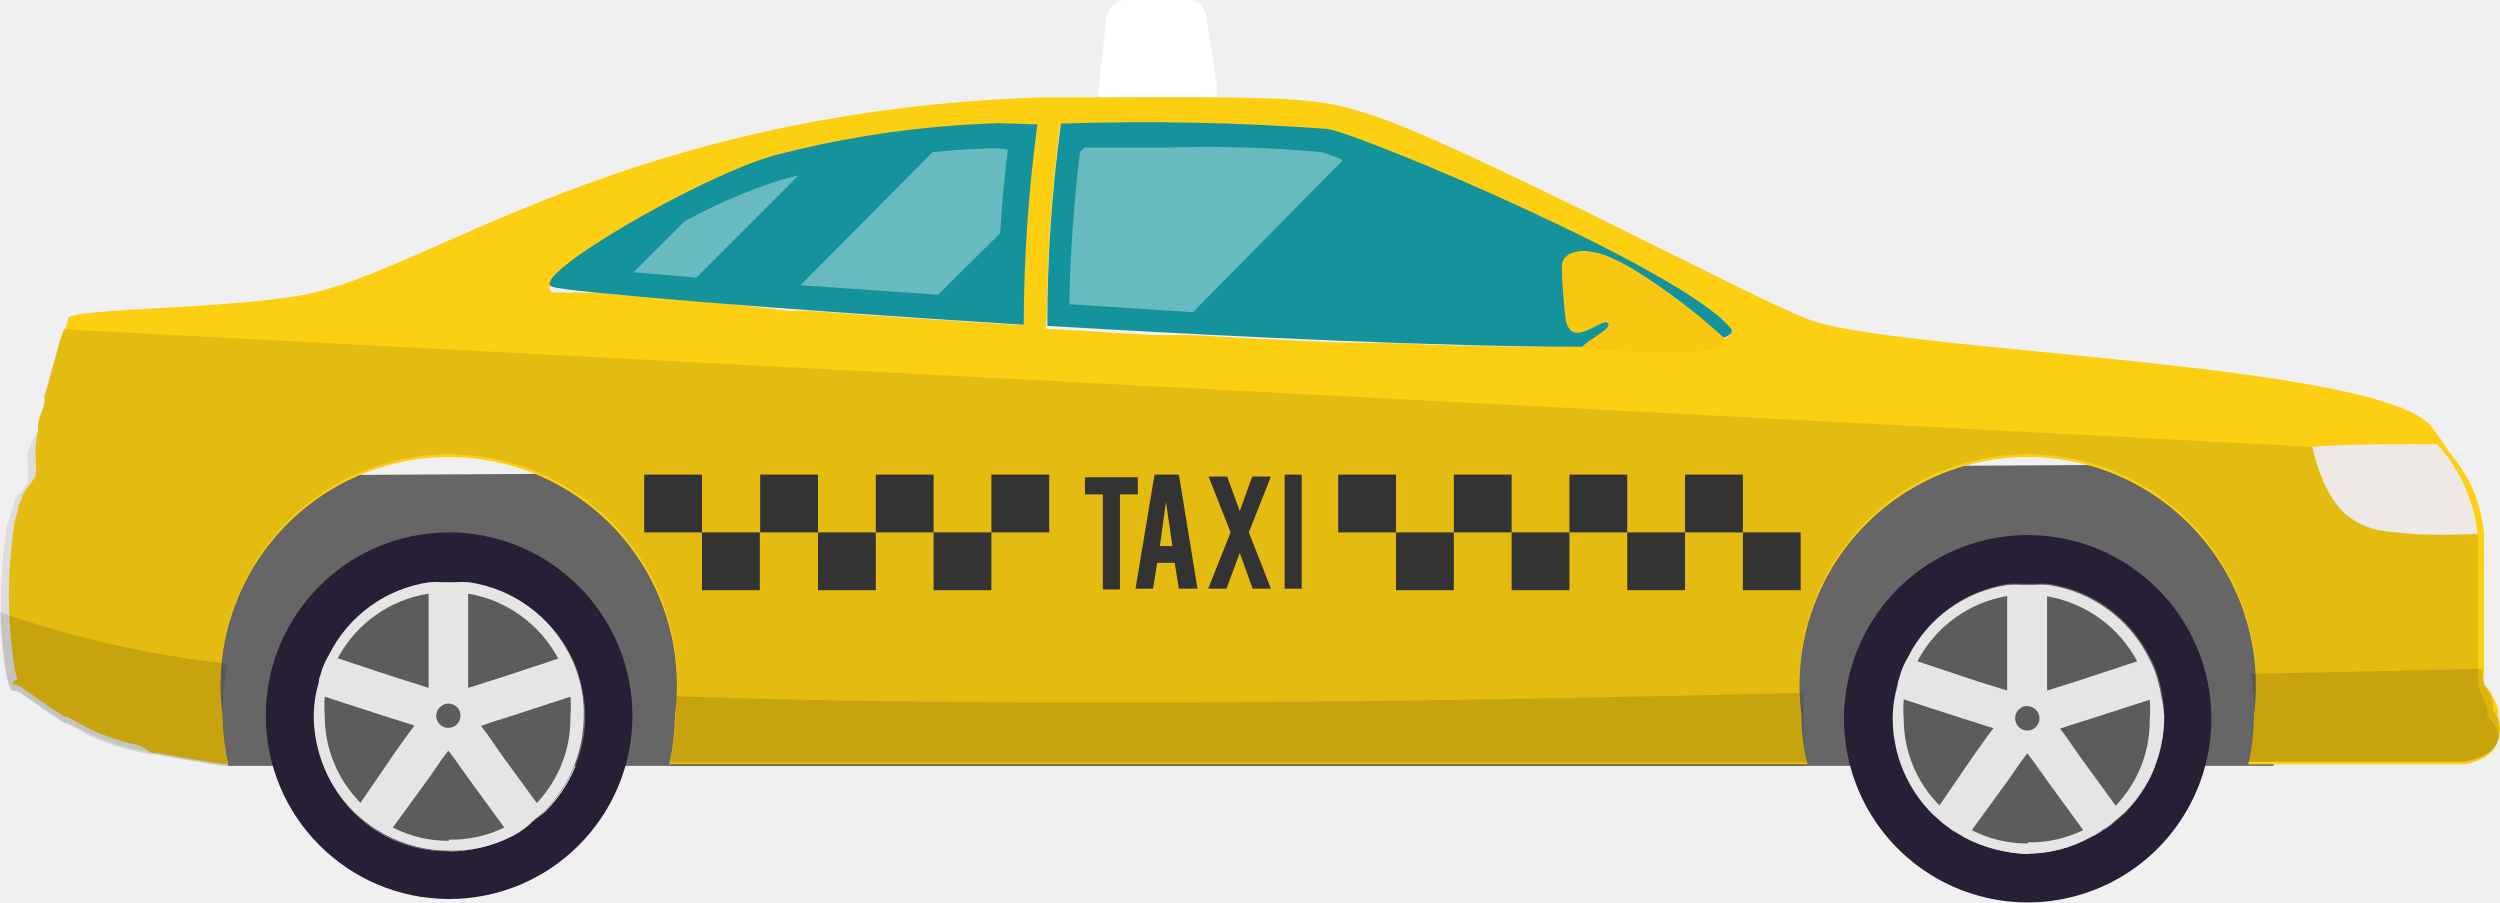
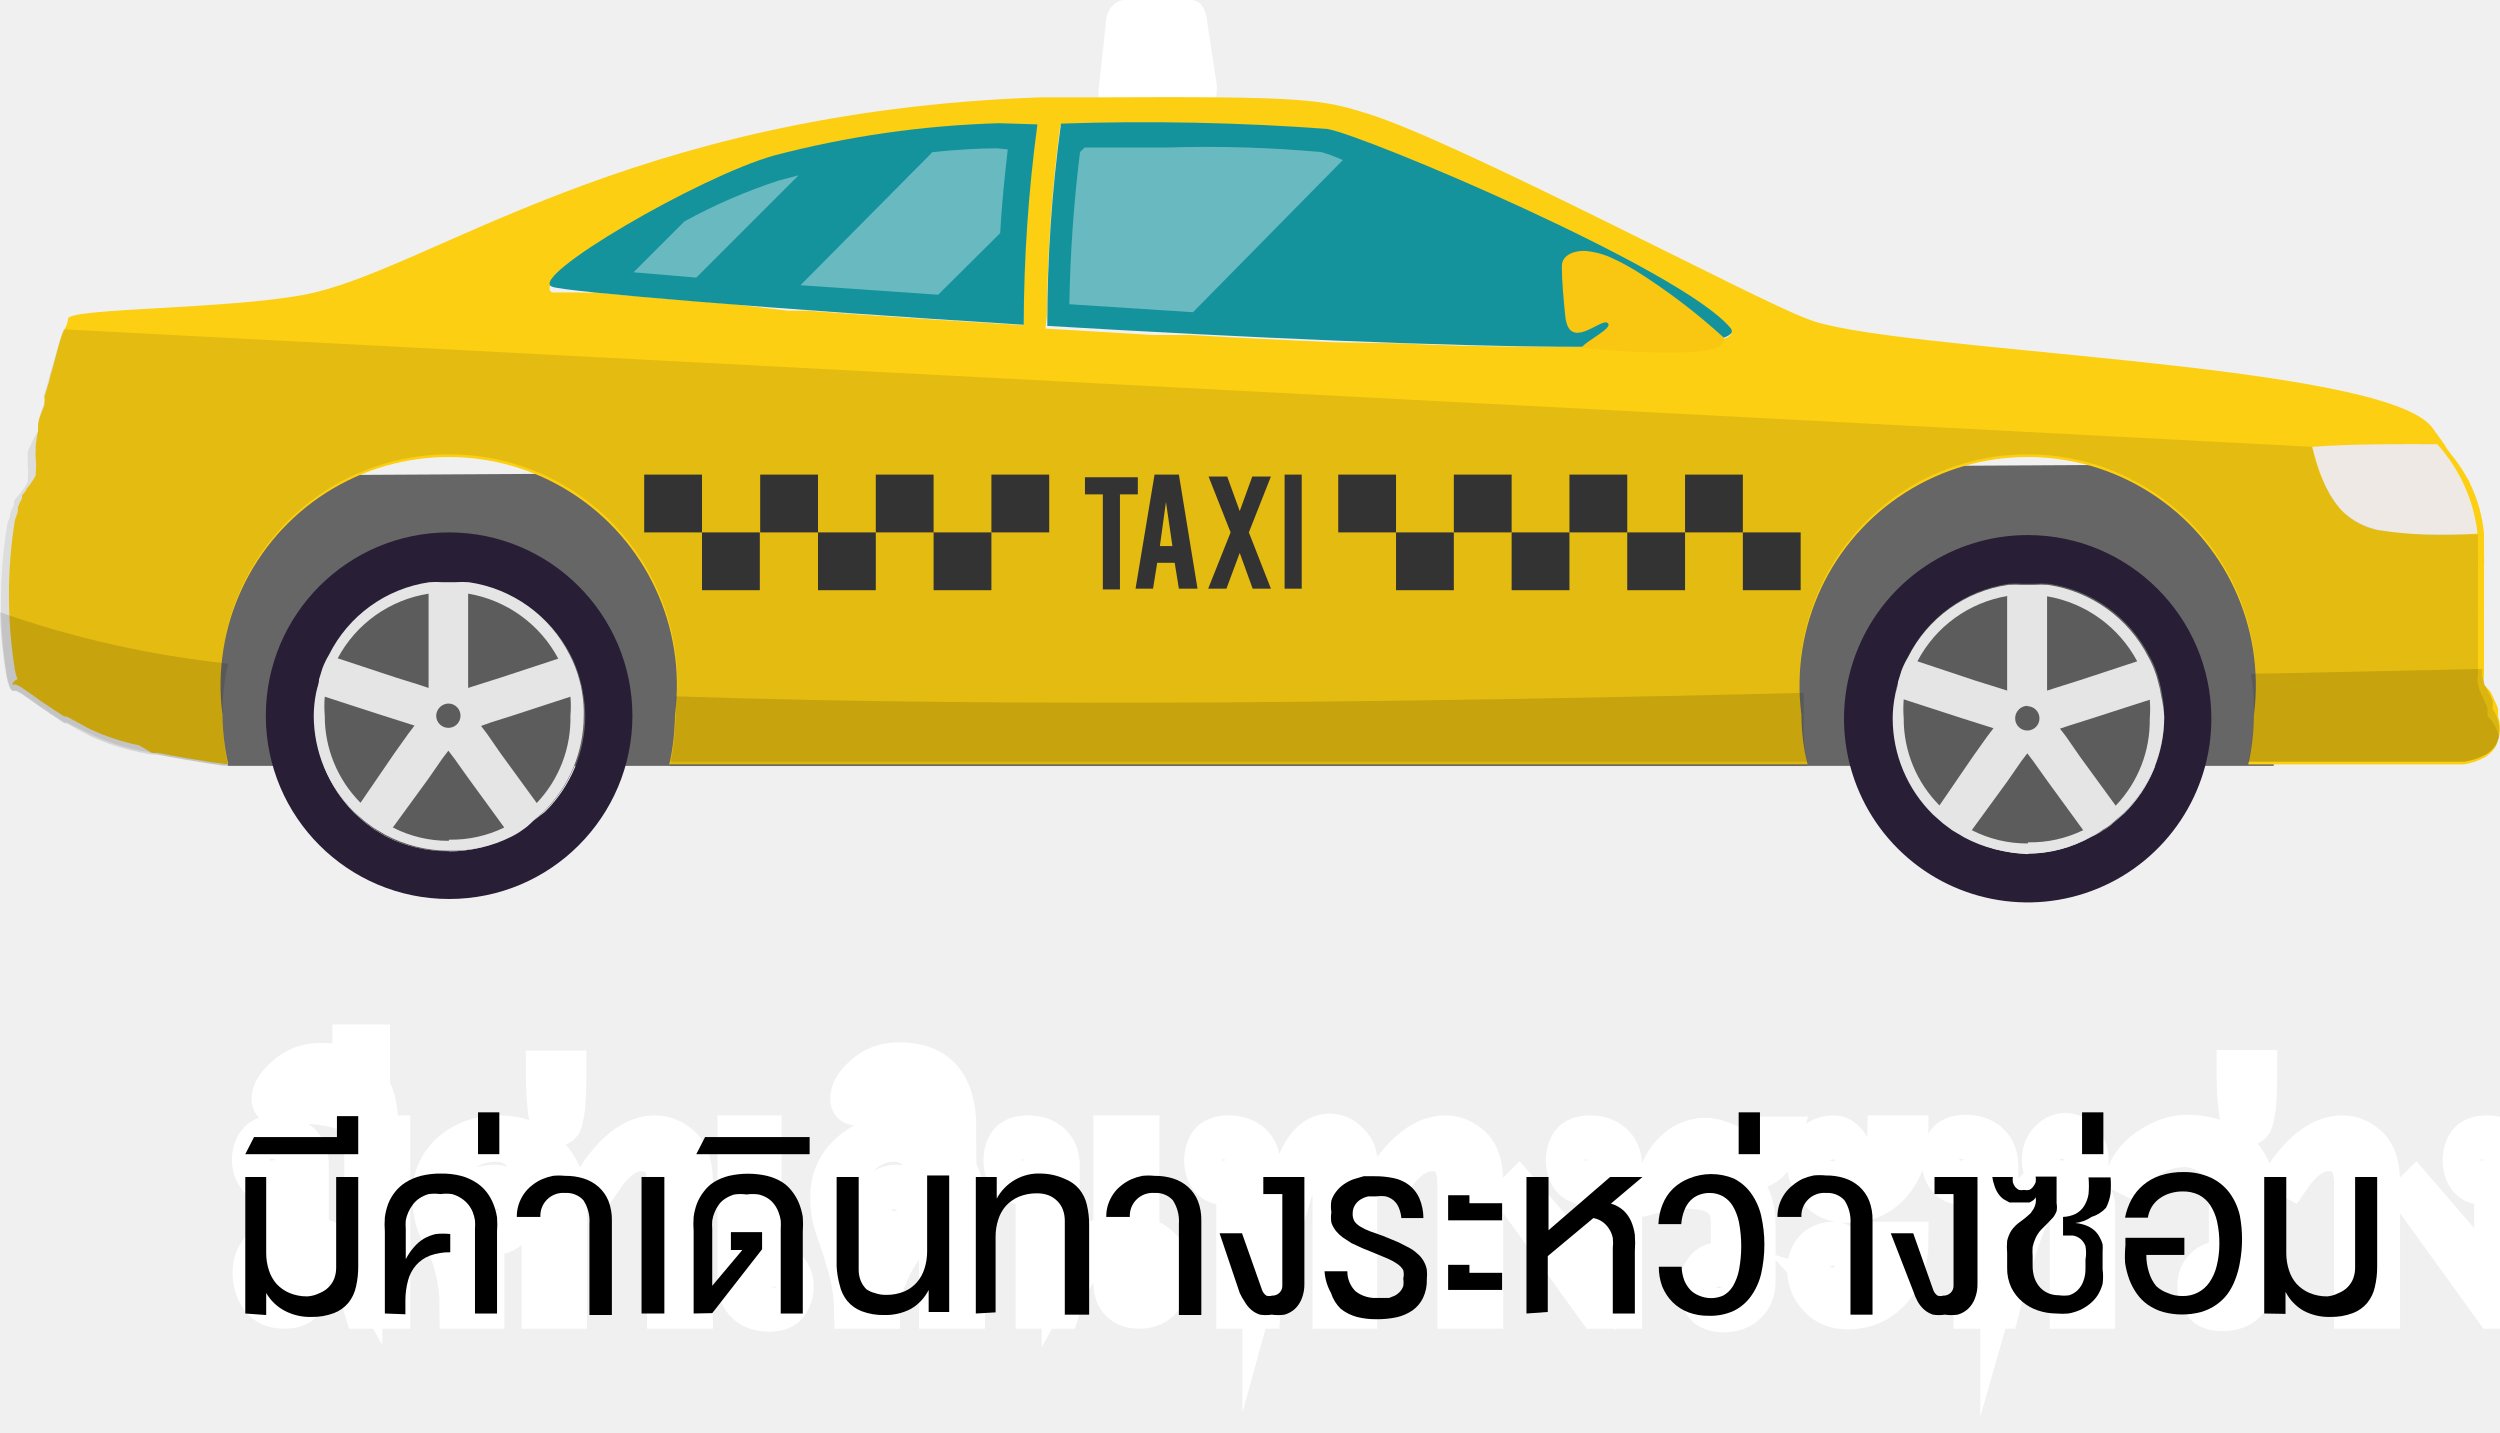
- <svg xmlns="http://www.w3.org/2000/svg" viewBox="0 0 65.74 23.72">
+ <svg xmlns="http://www.w3.org/2000/svg" viewBox="0 0 65.74 37.68">
  <defs>
-     <style>.cls-1{isolation:isolate;}.cls-2{fill:#666;}.cls-3{fill:#281e35;}.cls-4{fill:#5c5c5c;}.cls-5{fill:#e5e5e5;}.cls-12,.cls-6{fill:#fff;}.cls-7{fill:#fccf12;}.cls-8{fill:#15939d;}.cls-9{fill:#f9c611;}.cls-10{fill:#eee9e4;}.cls-11,.cls-14{fill:#b3b3b3;mix-blend-mode:multiply;}.cls-11{opacity:0.32;}.cls-12{opacity:0.36;}.cls-13{fill:#333;}.cls-14{opacity:0.42;}</style>
+     <style>.cls-1{isolation:isolate;}.cls-2{font-size:8.75px;stroke:#fff;stroke-miterlimit:10;font-family:DBHelvethaicaX-55Regular, DB Helvethaica X;}.cls-3{fill:#666;}.cls-4{fill:#281e35;}.cls-5{fill:#5c5c5c;}.cls-6{fill:#e5e5e5;}.cls-13,.cls-7{fill:#fff;}.cls-8{fill:#fccf12;}.cls-9{fill:#15939d;}.cls-10{fill:#f9c611;}.cls-11{fill:#eee9e4;}.cls-12,.cls-15{fill:#b3b3b3;mix-blend-mode:multiply;}.cls-12{opacity:0.32;}.cls-13{opacity:0.36;}.cls-14{fill:#333;}.cls-15{opacity:0.42;}</style>
  </defs>
  <g class="cls-1">
    <g id="Layer_2" data-name="Layer 2">
      <g id="Layer_1-2" data-name="Layer 1">
-         <path class="cls-2" d="M59.79,12.2v7.94H6L3.68,12.52Z" />
-         <path class="cls-3" d="M53.33,14.07a4.83,4.83,0,1,0,4.82,4.82A4.83,4.83,0,0,0,53.33,14.07Zm0,8.39A3.55,3.55,0,0,1,51.68,22l-.32-.19-.24-.18h0l-.26-.23h0a3.56,3.56,0,0,1-1.06-2.53,3.1,3.1,0,0,1,.06-.59c0-.12,0-.25.08-.37l.09-.29a2.08,2.08,0,0,1,.17-.35,3.51,3.51,0,0,1,2.64-1.91,2.5,2.5,0,0,1,.36,0h.31a2.46,2.46,0,0,1,.37,0,3.54,3.54,0,0,1,2.65,1.91,2.21,2.21,0,0,1,.16.35,2.51,2.51,0,0,1,.09.29,2.57,2.57,0,0,1,.08.37,3.23,3.23,0,0,1,.05.59,3.55,3.55,0,0,1-1.06,2.53l-.29.25a1.19,1.19,0,0,1-.25.18A1.88,1.88,0,0,1,55,22,3.45,3.45,0,0,1,53.33,22.45Z" />
-         <path class="cls-4" d="M56.88,18.89a3.53,3.53,0,0,1-1.06,2.53l-.28.25a1.77,1.77,0,0,1-.25.18A2.57,2.57,0,0,1,55,22a3.45,3.45,0,0,1-1.64.41A3.56,3.56,0,0,1,51.68,22l-.33-.2-.24-.18h0l-.26-.23h0a3.54,3.54,0,0,1-1.06-2.53,3.63,3.63,0,0,1,.05-.59c0-.12.05-.25.09-.37s.06-.2.09-.29a2.17,2.17,0,0,1,.16-.35,3.52,3.52,0,0,1,2.64-1.91,2.65,2.65,0,0,1,.36,0h.31a2.62,2.62,0,0,1,.37,0,3.52,3.52,0,0,1,2.65,1.91,2.56,2.56,0,0,1,.15.35,1.74,1.74,0,0,1,.09.29,2.75,2.75,0,0,1,.08.37A3.46,3.46,0,0,1,56.88,18.89Z" />
-         <path class="cls-5" d="M56.83,18.3a2.57,2.57,0,0,0-.08-.37,2.51,2.51,0,0,0-.09-.29,2.21,2.21,0,0,0-.16-.35,3.54,3.54,0,0,0-2.65-1.91,2.46,2.46,0,0,0-.37,0h-.31a2.5,2.5,0,0,0-.36,0,3.51,3.51,0,0,0-2.64,1.91,2.08,2.08,0,0,0-.17.35l-.09.29c0,.12-.06.25-.08.37a3.1,3.1,0,0,0-.06.59,3.56,3.56,0,0,0,1.06,2.53h0l.26.23h0l.24.18.32.19a3.55,3.55,0,0,0,1.65.42A3.45,3.45,0,0,0,55,22a1.88,1.88,0,0,0,.31-.19,1.19,1.19,0,0,0,.25-.18l.29-.25a3.55,3.55,0,0,0,1.06-2.53A3.23,3.23,0,0,0,56.83,18.3Zm-3-2.62a3.32,3.32,0,0,1,2.37,1.71l-1.52.5-.6.19-.25.08Zm-.52,2.89a.32.32,0,1,1-.32.32A.33.33,0,0,1,53.33,18.56Zm-.53-2.89v2.48l-.25-.08-.61-.19-1.5-.5A3.28,3.28,0,0,1,52.8,15.67ZM51,21.18a3.23,3.23,0,0,1-.94-2.29,3.13,3.13,0,0,1,0-.5l1.51.49.6.19.25.08-.16.21-.37.52Zm2.32,1a3.19,3.19,0,0,1-1.47-.35l.94-1.29.36-.52.16-.21.16.21.37.52.94,1.29A3.17,3.17,0,0,1,53.33,22.15Zm2.31-1-.94-1.29-.36-.52-.16-.21.24-.08.6-.19,1.52-.49a3,3,0,0,1,0,.5A3.23,3.23,0,0,1,55.64,21.18Z" />
-         <path class="cls-6" d="M31.85,2.87H29c-.09,0-.14-.27-.1-.61L29.08.61c0-.33.23-.61.5-.61h1.73c.29,0,.41.27.44.61L32,2.26C32,2.6,31.94,2.87,31.85,2.87Z" />
-         <path class="cls-7" d="M65.69,18.85a.32.32,0,0,1,0-.06s0,0,0-.05l0-.1a1.19,1.19,0,0,0-.07-.17l0,0-.05-.11-.08-.17L65.32,18a.78.78,0,0,1,0-.24V16.47c0-.12,0-.24,0-.36a.64.64,0,0,1,0-.13v-.25c0-.1,0-.19,0-.29s0-.2,0-.3l0-.28a2.14,2.14,0,0,0,0-.25l0-.23c0-.13,0-.23,0-.35h0a3.84,3.84,0,0,0-.37-1.32.5.5,0,0,0-.08-.15l-.08-.14c-.09-.15-.19-.29-.31-.44s-.14-.18-.2-.29l-.31-.43c-1.23-1.76-14.49-2-16.48-2.89C46.28,7.94,38.41,3.76,36,3c-1.25-.39-1.6-.47-7.18-.44H27.36C16.45,2.94,11.28,7.13,8,7.75c-2,.38-6.09.35-6.21.62,0,0,0,.14-.1.3s-.2.64-.32,1.06a3,3,0,0,0-.08.3l-.12.4c0,.07,0,.14,0,.2S1,11,1,11.2l0,.14a3,3,0,0,0-.06.37.34.34,0,0,0,0,.1,1.48,1.48,0,0,0,0,.26,1.69,1.69,0,0,1,0,.35s0,.05,0,.08a1.68,1.68,0,0,1-.24.35l0,0c0,.06-.08.11-.12.18l0,.07a2.07,2.07,0,0,0-.11.24.61.61,0,0,0,0,.08c0,.08-.06.17-.08.27a12.48,12.48,0,0,0,0,3.92,1.25,1.25,0,0,0,.07.25A.24.24,0,0,0,.32,18h0l.1,0a1.31,1.31,0,0,1,.25.15l.16.11.25.18.18.12.15.1.28.18.06,0,.63.34a5.91,5.91,0,0,0,1.28.42L4,19.8l.16,0c.5.1,1,.18,1.38.24l.37.05H6a6.08,6.08,0,0,1-.15-1.3,6,6,0,1,1,11.9,0,6.24,6.24,0,0,1-.15,1.31H47.53a5.68,5.68,0,0,1-.16-1.31,6,6,0,1,1,11.9,0,6.23,6.23,0,0,1-.15,1.31h3.66l.73,0,.47,0h.5l.31,0a1.75,1.75,0,0,0,.56-.19l.08-.06a.84.84,0,0,0,.19-.21.89.89,0,0,0,.07-.18A1,1,0,0,0,65.69,18.85ZM27.53,8.3a41.14,41.14,0,0,1,.35-5,65.88,65.88,0,0,1,7,.14,51.66,51.66,0,0,1,6.5,2.72l1.26.64h0c.54.28,1,.55,1.46.82a7.38,7.38,0,0,1,1.24.89,2,2,0,0,1,.14.15.1.1,0,0,1,0,.17.33.33,0,0,1-.13.07A8.66,8.66,0,0,1,43,9.12c-.42,0-.88,0-1.38,0-1.37,0-3,0-4.78-.09L35.05,9h0c-1.21-.06-2.46-.11-3.72-.19l-1,0-2.84-.17ZM20.34,4.13l.37-.1a28.25,28.25,0,0,1,3.67-.63c.76-.07,1.43-.12,1.88-.12h1a38.57,38.57,0,0,0-.35,5.27c-2-.12-4-.25-5.67-.38l-.52,0L19.3,8c-1.53-.12-2.78-.22-3.63-.31a3.3,3.3,0,0,1-.45,0l-.19,0-.29,0-.22,0C13.83,7.34,18.37,4.69,20.34,4.13Z" />
-         <path class="cls-8" d="M45.36,8.87A8.52,8.52,0,0,1,43,9.12c-.42,0-.88,0-1.38,0-3.55,0-9-.25-14.08-.55a39,39,0,0,1,.36-5.32,65.71,65.71,0,0,1,7,.14c1,.17,9.32,3.69,10.6,5.23C45.59,8.72,45.53,8.8,45.36,8.87Z" />
-         <path class="cls-8" d="M27.28,3.27a40.07,40.07,0,0,0-.36,5.27c-6.43-.4-12.12-.87-12.4-1-.68-.24,3.85-2.89,5.83-3.45a26.29,26.29,0,0,1,5.92-.85Z" />
-         <path class="cls-9" d="M41.07,7c0,.4.05.92.09,1.31.1.95.93.05,1.11.18s-.55.46-.68.65A21.85,21.85,0,0,0,44,9.27c1.19,0,1.36-.2,1.33-.39A16.31,16.31,0,0,0,43,7.11c-.19-.11-.36-.21-.54-.29h0a2.08,2.08,0,0,0-.76-.22C41.49,6.58,41.07,6.66,41.07,7Z" />
-         <path class="cls-10" d="M60.8,11.75c.27,1,.59,1.92,1.71,2.19a11.57,11.57,0,0,0,2.64.09,4.22,4.22,0,0,0-1.06-2.35C63,11.68,61.88,11.67,60.8,11.75Z" />
-         <path class="cls-11" d="M65.71,19.39a.89.89,0,0,1-.07.18.84.84,0,0,1-.19.21l-.08.06a1.75,1.75,0,0,1-.56.19l-.31,0H64l-.47,0-.73,0H59.12a6.23,6.23,0,0,0,.15-1.31,6,6,0,1,0-11.9,0,5.68,5.68,0,0,0,.16,1.31H17.61a6.24,6.24,0,0,0,.15-1.31,6,6,0,1,0-11.9,0A6.08,6.08,0,0,0,6,20.13H5.88l-.37-.05c-.37-.06-.88-.14-1.38-.24L4,19.8l-.31-.06a5.91,5.91,0,0,1-1.28-.42L1.76,19l-.06,0-.28-.18-.15-.1-.18-.12-.25-.18-.16-.11a1.31,1.31,0,0,0-.25-.15l-.1,0h0a.24.24,0,0,1-.08-.13,1.25,1.25,0,0,1-.07-.25,12.48,12.48,0,0,1,0-3.92c0-.1.06-.19.08-.27a.61.61,0,0,1,0-.08,2.07,2.07,0,0,1,.11-.24l0-.07c0-.06.08-.12.12-.18l0,0a1.68,1.68,0,0,0,.24-.35s0-.05,0-.08a1.69,1.69,0,0,0,0-.35,1.48,1.48,0,0,1,0-.26.34.34,0,0,1,0-.1A3,3,0,0,1,1,11.34l0-.14c0-.18.09-.38.15-.58s0-.13,0-.2l.12-.4a3,3,0,0,1,.08-.3c.12-.42.24-.81.32-1.06L60.8,11.75h0a3.85,3.85,0,0,0,.74,1.64,2,2,0,0,0,1,.54l.31.05a7.86,7.86,0,0,0,1.15.07c.39,0,.78,0,1.16,0h0c0,.12,0,.22,0,.35l0,.23a2.14,2.14,0,0,1,0,.25l0,.28c0,.09,0,.19,0,.3s0,.19,0,.29V16a.64.64,0,0,0,0,.13c0,.12,0,.24,0,.36v1.26a.78.78,0,0,0,0,.24l.05.18.08.17.05.11,0,0a1.19,1.19,0,0,1,.07.17l0,.1s0,0,0,.05a.32.32,0,0,0,0,.06A1,1,0,0,1,65.71,19.39Z" />
-         <path class="cls-3" d="M11.81,14a4.82,4.82,0,1,0,4.82,4.82A4.83,4.83,0,0,0,11.81,14Zm0,8.38A3.57,3.57,0,0,1,10.16,22l-.32-.19-.24-.18h0l-.26-.23h0a3.57,3.57,0,0,1-1.06-2.53,3.16,3.16,0,0,1,.06-.59c0-.12,0-.25.08-.37l.09-.29a2.12,2.12,0,0,1,.17-.35,3.51,3.51,0,0,1,2.64-1.91,2.41,2.41,0,0,1,.36,0H12a2.43,2.43,0,0,1,.37,0A3.54,3.54,0,0,1,15,17.22a3.1,3.1,0,0,1,.25.64,2.37,2.37,0,0,1,.08.37,3.16,3.16,0,0,1,.06.59,3.55,3.55,0,0,1-1.06,2.53L14,21.6a1.22,1.22,0,0,1-.25.18,2,2,0,0,1-.31.19A3.45,3.45,0,0,1,11.81,22.39Z" />
-         <path class="cls-4" d="M15.36,18.82a3.53,3.53,0,0,1-1.06,2.53L14,21.6a1.6,1.6,0,0,1-.25.18,2.49,2.49,0,0,1-.32.2,3.45,3.45,0,0,1-1.64.41A3.56,3.56,0,0,1,10.16,22l-.33-.2-.24-.18h0l-.25-.23h0a3.54,3.54,0,0,1-1.06-2.53,3.46,3.46,0,0,1,.05-.6c0-.12.05-.25.09-.37s.06-.2.09-.29a2.18,2.18,0,0,1,.16-.35,3.52,3.52,0,0,1,2.64-1.91,2.73,2.73,0,0,1,.37,0H12a2.77,2.77,0,0,1,.37,0A3.52,3.52,0,0,1,15,17.22a2.4,2.4,0,0,1,.15.35,1.52,1.52,0,0,1,.09.29,2.39,2.39,0,0,1,.09.37A3.39,3.39,0,0,1,15.36,18.82Z" />
-         <path class="cls-5" d="M15.31,18.23a2.37,2.37,0,0,0-.08-.37,3.1,3.1,0,0,0-.25-.64,3.54,3.54,0,0,0-2.65-1.91,2.43,2.43,0,0,0-.37,0h-.31a2.41,2.41,0,0,0-.36,0,3.51,3.51,0,0,0-2.64,1.91,2.12,2.12,0,0,0-.17.35l-.09.29c0,.12-.06.25-.08.37a3.16,3.16,0,0,0-.06.59,3.57,3.57,0,0,0,1.06,2.53h0l.26.23h0l.24.18.32.19a3.57,3.57,0,0,0,1.65.42A3.45,3.45,0,0,0,13.45,22a2,2,0,0,0,.31-.19A1.22,1.22,0,0,0,14,21.6l.29-.25a3.55,3.55,0,0,0,1.06-2.53A3.16,3.16,0,0,0,15.31,18.23Zm-3-2.62a3.31,3.31,0,0,1,2.37,1.71l-1.52.5-.6.19-.25.08Zm-.52,2.89a.32.32,0,1,1-.32.32A.33.33,0,0,1,11.81,18.5Zm-.52-2.89v2.48L11,18l-.61-.19-1.51-.5A3.28,3.28,0,0,1,11.28,15.61Zm-1.79,5.5a3.23,3.23,0,0,1-.94-2.29,2.94,2.94,0,0,1,0-.5l1.51.49.6.19.25.08-.16.21-.37.52Zm2.32,1a3.18,3.18,0,0,1-1.47-.35l.94-1.29.36-.52.16-.21.16.21.37.52.94,1.29A3.17,3.17,0,0,1,11.81,22.08Zm2.31-1-.94-1.29-.36-.52-.16-.21L12.9,19l.6-.19L15,18.32a2.85,2.85,0,0,1,0,.5A3.23,3.23,0,0,1,14.12,21.11Z" />
-         <path class="cls-12" d="M21,4.61,18.31,7.3l-1.65-.14L18,5.82a14.67,14.67,0,0,1,2.47-1.07Z" />
-         <path class="cls-12" d="M26.5,3.93c-.09.77-.16,1.49-.2,2.2L24.67,7.75,21.05,7.5,24.52,4c.68-.07,1.27-.1,1.69-.1Z" />
-         <path class="cls-12" d="M35.31,4.21l-3.94,4L28.12,8a37.7,37.7,0,0,1,.28-4l.12-.12,2.14,0A33.33,33.33,0,0,1,34.75,4,4.11,4.11,0,0,1,35.31,4.21Z" />
-         <rect class="cls-13" x="21.51" y="14" width="1.52" height="1.52" />
-         <rect class="cls-13" x="19.99" y="12.48" width="1.52" height="1.52" />
-         <rect class="cls-13" x="18.46" y="14" width="1.52" height="1.52" />
-         <rect class="cls-13" x="16.94" y="12.48" width="1.52" height="1.52" />
-         <rect class="cls-13" x="26.07" y="12.48" width="1.52" height="1.52" />
-         <rect class="cls-13" x="24.55" y="14" width="1.52" height="1.52" />
-         <rect class="cls-13" x="23.03" y="12.48" width="1.52" height="1.52" />
-         <rect class="cls-13" x="39.75" y="14" width="1.52" height="1.52" />
-         <rect class="cls-13" x="38.23" y="12.48" width="1.52" height="1.52" />
-         <rect class="cls-13" x="36.71" y="14" width="1.52" height="1.52" />
-         <rect class="cls-13" x="35.19" y="12.48" width="1.52" height="1.52" />
-         <rect class="cls-13" x="45.83" y="14" width="1.52" height="1.52" />
-         <rect class="cls-13" x="44.31" y="12.48" width="1.52" height="1.52" />
-         <rect class="cls-13" x="42.79" y="14" width="1.52" height="1.52" />
-         <rect class="cls-13" x="41.27" y="12.48" width="1.52" height="1.52" />
-         <path class="cls-13" d="M29,13h-.47v-.45h1.39V13h-.47v2.5H29Z" />
-         <path class="cls-13" d="M30.43,14.8l-.11.68h-.46l.5-3H31l.49,3H31l-.11-.68Zm.23-1.6-.16,1.16h.33Z" />
-         <path class="cls-13" d="M33.42,15.48h-.48l-.34-.94-.35.94h-.48L32.36,14l-.58-1.47h.49l.33.91.33-.91h.49L32.84,14Z" />
-         <path class="cls-13" d="M34.23,15.48h-.45v-3h.45Z" />
-         <path class="cls-14" d="M65.71,19.4a.88.88,0,0,1-.07.18.83.83,0,0,1-.19.21l-.08.05a1.75,1.75,0,0,1-.56.19l-.31,0H64l-.47,0c-.35,0-.54,0-.73,0H59.12a6.25,6.25,0,0,0,.15-1.31,5.51,5.51,0,0,0-.08-1l6.09-.13a.69.69,0,0,0,0,.22l.06.18c0,.06.05.11.08.17a.53.53,0,0,0,.06.11l0,0a1,1,0,0,1,.07.17l0,.1s0,0,0,.05a.38.38,0,0,0,0,.06A1,1,0,0,1,65.71,19.4Z" />
-         <path class="cls-14" d="M47.53,20.15H17.61a6.25,6.25,0,0,0,.15-1.31,4.86,4.86,0,0,0,0-.53c9.2.31,20.17.14,29.67-.09,0,.2,0,.41,0,.63A5.68,5.68,0,0,0,47.53,20.15Z" />
-         <path class="cls-14" d="M5.85,18.84A6.08,6.08,0,0,0,6,20.14H5.88l-.37-.06c-.37-.06-.88-.14-1.38-.24l-.16,0-.31-.06a6,6,0,0,1-1.28-.42c-.23-.12-.44-.23-.63-.34l-.06,0-.28-.19a.75.75,0,0,1-.15-.1l-.18-.12-.25-.18-.16-.11a1.23,1.23,0,0,0-.25-.15l-.1,0h0a.24.24,0,0,1-.08-.13,1.23,1.23,0,0,1-.07-.25A11.84,11.84,0,0,1,0,16.1a26.53,26.53,0,0,0,6,1.35A5.79,5.79,0,0,0,5.85,18.84Z" />
+         <text class="cls-2" transform="translate(6.1 34.44)">มีค่าเดินทางระหว่างซ่อม</text>
+         <path d="M6.45,34.54V30.95H7v2a1.46,1.46,0,0,0,.07.45,1,1,0,0,0,.2.36,1,1,0,0,0,.34.24,1.2,1.2,0,0,0,.47.09A.82.82,0,0,0,8.41,34a.68.68,0,0,0,.23-.15.65.65,0,0,0,.15-.23.81.81,0,0,0,.05-.29V30.95h.58V33.3a2.28,2.28,0,0,1-.06.54,1,1,0,0,1-.2.42.92.92,0,0,1-.38.27,1.59,1.59,0,0,1-.59.1,1.42,1.42,0,0,1-.7-.16A1.21,1.21,0,0,1,7,34v.58Z" />
+         <path d="M6.45,30.35l.23-.45H8.86v-.55h.56v1Z" />
+         <path d="M10.12,34.54V32.39a2.57,2.57,0,0,1,0-.38,1.66,1.66,0,0,1,.09-.36,1.21,1.21,0,0,1,.18-.31,1.11,1.11,0,0,1,.28-.25,1.42,1.42,0,0,1,.4-.17,2.08,2.08,0,0,1,.53-.06,2,2,0,0,1,.52.06,1.4,1.4,0,0,1,.39.17,1.09,1.09,0,0,1,.28.25,1.26,1.26,0,0,1,.18.31,1.63,1.63,0,0,1,.1.36,2.57,2.57,0,0,1,0,.38v2.15h-.58V32.31a1.32,1.32,0,0,0,0-.22,1.09,1.09,0,0,0-.06-.22.8.8,0,0,0-.12-.2.77.77,0,0,0-.18-.16.9.9,0,0,0-.24-.11,1.08,1.08,0,0,0-.31,0,1.1,1.1,0,0,0-.31,0,.88.88,0,0,0-.24.11.73.73,0,0,0-.17.16,1,1,0,0,0-.12.2.91.91,0,0,0-.07.22,1.31,1.31,0,0,0,0,.22v.8a1.64,1.64,0,0,1,.22-.32,1.06,1.06,0,0,1,.26-.22,1.12,1.12,0,0,1,.31-.12,1.78,1.78,0,0,1,.38,0v.48a1.47,1.47,0,0,0-.54.09.92.92,0,0,0-.36.25,1,1,0,0,0-.21.4,2,2,0,0,0-.07.53v.36Z" />
+         <path d="M12.57,30.35v-1.1h.56v1.1Z" />
+         <path d="M13.59,32a1,1,0,0,1,.05-.33,1.11,1.11,0,0,1,.14-.28,1,1,0,0,1,.21-.22,1.21,1.21,0,0,1,.26-.16,1.51,1.51,0,0,1,.29-.09,1.54,1.54,0,0,1,.32,0,1.56,1.56,0,0,1,.49.07,1.09,1.09,0,0,1,.39.22,1,1,0,0,1,.26.37,1.36,1.36,0,0,1,.09.52v2.48H15.5V32.18a1,1,0,0,0-.16-.62.6.6,0,0,0-.48-.19.6.6,0,0,0-.65.63Z" />
+         <path d="M16.87,34.54V30.95h.6v3.59Z" />
+         <path d="M18.24,34.54V32.38a2.63,2.63,0,0,1,0-.38,1.59,1.59,0,0,1,.09-.36,1.29,1.29,0,0,1,.18-.31,1,1,0,0,1,.27-.25,1.41,1.41,0,0,1,.39-.16,2.26,2.26,0,0,1,1,0,1.42,1.42,0,0,1,.39.16,1,1,0,0,1,.27.25,1.27,1.27,0,0,1,.18.31,1.68,1.68,0,0,1,.1.36,2.43,2.43,0,0,1,0,.38v2.16h-.58V32.31a1.55,1.55,0,0,0,0-.22,1.05,1.05,0,0,0-.06-.22.8.8,0,0,0-.11-.2.66.66,0,0,0-.17-.16.8.8,0,0,0-.24-.1,1.1,1.1,0,0,0-.32,0,1.14,1.14,0,0,0-.32,0,.9.9,0,0,0-.24.11.62.62,0,0,0-.17.16.91.91,0,0,0-.11.2.89.89,0,0,0-.06.22,1.69,1.69,0,0,0,0,.22v1.49l.79-.94h-.3V32.4h.82v.45l-1.31,1.68Z" />
+         <path d="M18.31,30.35l.23-.45h2.75v.45Z" />
+         <path d="M22,33.3V30.95h.58v2.43a.78.78,0,0,0,.05.29.69.69,0,0,0,.15.23A.64.64,0,0,0,23,34a.85.85,0,0,0,.31.05,1.2,1.2,0,0,0,.47-.09.91.91,0,0,0,.33-.24,1,1,0,0,0,.2-.36,1.47,1.47,0,0,0,.07-.45v-2h.58v3.59h-.54l0-.58a1.19,1.19,0,0,1-.47.5,1.43,1.43,0,0,1-.7.16,1.58,1.58,0,0,1-.59-.1.93.93,0,0,1-.38-.27,1,1,0,0,1-.2-.42A2.25,2.25,0,0,1,22,33.3Z" />
+         <path d="M25.66,34.54V30.95h.55v.57h0a1.25,1.25,0,0,1,1.17-.66A1.56,1.56,0,0,1,28,31a.94.94,0,0,1,.38.27,1,1,0,0,1,.2.41,2.23,2.23,0,0,1,.06.53v2.36H28V32.11a.84.84,0,0,0-.05-.3.63.63,0,0,0-.15-.23.67.67,0,0,0-.23-.15.85.85,0,0,0-.31-.05,1.19,1.19,0,0,0-.47.09,1,1,0,0,0-.34.24,1,1,0,0,0-.2.36,1.44,1.44,0,0,0-.07.44v2Z" />
+         <path d="M29.09,32a1,1,0,0,1,.05-.33,1.11,1.11,0,0,1,.14-.28,1,1,0,0,1,.21-.22,1.21,1.21,0,0,1,.26-.16,1.51,1.51,0,0,1,.29-.09,1.54,1.54,0,0,1,.32,0,1.56,1.56,0,0,1,.49.07,1.09,1.09,0,0,1,.39.22,1,1,0,0,1,.26.37,1.36,1.36,0,0,1,.09.52v2.48H31V32.18a1,1,0,0,0-.16-.62.6.6,0,0,0-.48-.19.6.6,0,0,0-.65.63Z" />
+         <path d="M32.07,32.43h.59l.53,1.5a.3.3,0,0,0,.11.14.25.25,0,0,0,.15,0,.26.26,0,0,0,.2-.08.25.25,0,0,0,.07-.18V31.4h-.5v-.45H34.3v2.81a1,1,0,0,1-.07.39.74.74,0,0,1-.18.27.69.69,0,0,1-.27.15,1.18,1.18,0,0,1-.34,0,1,1,0,0,1-.31,0,.67.67,0,0,1-.23-.13.8.8,0,0,1-.17-.21A1.59,1.59,0,0,1,32.6,34Z" />
+         <path d="M34.83,33.43h.6a.73.73,0,0,0,.22.53.85.85,0,0,0,.57.17h.15l.16,0,.15-.06a.47.47,0,0,0,.13-.1.43.43,0,0,0,.09-.15.63.63,0,0,0,0-.2.45.45,0,0,0,0-.22.49.49,0,0,0-.15-.16,1.36,1.36,0,0,0-.25-.14l-.36-.15-.32-.13-.28-.13-.23-.15a1,1,0,0,1-.18-.17.75.75,0,0,1-.12-.22.82.82,0,0,1,0-.27,1,1,0,0,1,0-.31.78.78,0,0,1,.13-.24.91.91,0,0,1,.2-.19,1.16,1.16,0,0,1,.25-.13l.27-.08.28,0a2.36,2.36,0,0,1,.51.05,1,1,0,0,1,.4.18.89.89,0,0,1,.27.34,1.35,1.35,0,0,1,.11.53h-.58a.92.92,0,0,0-.07-.28.51.51,0,0,0-.14-.19.57.57,0,0,0-.2-.1.9.9,0,0,0-.25,0l-.21,0a.66.66,0,0,0-.2.08.46.46,0,0,0-.15.15.4.4,0,0,0-.06.22.36.36,0,0,0,.05.21.5.5,0,0,0,.16.14,1.45,1.45,0,0,0,.25.12l.34.12.41.17.31.16a1.22,1.22,0,0,1,.22.17.73.73,0,0,1,.21.39,1.29,1.29,0,0,1,0,.25,1.07,1.07,0,0,1-.1.49.86.86,0,0,1-.28.33,1.2,1.2,0,0,1-.42.18,2.43,2.43,0,0,1-.53.05,2,2,0,0,1-.51-.06,1.2,1.2,0,0,1-.42-.21A1,1,0,0,1,35,34,1.35,1.35,0,0,1,34.83,33.43Z" />
+         <path d="M38.08,32.09v-.66h.56v.21h.86v.45Zm0,1.83v-.66h.56v.21h.86v.45Z" />
+         <path d="M40.14,34.54V30.95h.58v1.4l1.62-1.4h.85l-.83.7a.83.83,0,0,1,.33.18.88.88,0,0,1,.2.28,1.33,1.33,0,0,1,.1.36,3,3,0,0,1,0,.43v1.64h-.58V32.83a1.28,1.28,0,0,0,0-.28.71.71,0,0,0-.1-.24.65.65,0,0,0-.17-.18.6.6,0,0,0-.24-.1l-1.2,1v1.47Z" />
+         <path d="M43.62,33.31h.6a1.12,1.12,0,0,0,.07.36.82.82,0,0,0,.16.25.64.64,0,0,0,.23.15.79.79,0,0,0,.63,0,.69.69,0,0,0,.26-.25,1.38,1.38,0,0,0,.16-.43,3.37,3.37,0,0,0,0-1.24,1.39,1.39,0,0,0-.16-.43.73.73,0,0,0-.26-.26.71.71,0,0,0-.35-.09.75.75,0,0,0-.28.05.64.64,0,0,0-.23.15.77.77,0,0,0-.16.26,1.28,1.28,0,0,0-.08.36h-.6a1.49,1.49,0,0,1,.11-.52,1.2,1.2,0,0,1,.27-.41,1.29,1.29,0,0,1,.42-.27,1.55,1.55,0,0,1,1.18,0,1.24,1.24,0,0,1,.45.38,1.67,1.67,0,0,1,.27.59,3.48,3.48,0,0,1,0,1.54,1.67,1.67,0,0,1-.27.59,1.21,1.21,0,0,1-.45.38,1.46,1.46,0,0,1-.65.13,1.48,1.48,0,0,1-.54-.09,1.2,1.2,0,0,1-.42-.27,1.25,1.25,0,0,1-.27-.41A1.47,1.47,0,0,1,43.62,33.31Z" />
+         <path d="M45.72,30.35v-1.1h.56v1.1Z" />
+         <path d="M46.74,32a1,1,0,0,1,.05-.33,1.11,1.11,0,0,1,.14-.28,1,1,0,0,1,.21-.22A1.21,1.21,0,0,1,47.4,31a1.51,1.51,0,0,1,.29-.09,1.54,1.54,0,0,1,.32,0,1.56,1.56,0,0,1,.49.07,1.09,1.09,0,0,1,.39.22,1,1,0,0,1,.26.37,1.36,1.36,0,0,1,.09.52v2.48h-.58V32.18a1,1,0,0,0-.16-.62.6.6,0,0,0-.48-.19.6.6,0,0,0-.65.63Z" />
+         <path d="M49.72,32.43h.59l.53,1.5a.3.3,0,0,0,.11.14.25.25,0,0,0,.15,0,.26.26,0,0,0,.2-.08.25.25,0,0,0,.07-.18V31.4h-.5v-.45H52v2.81a1,1,0,0,1-.07.39.74.74,0,0,1-.18.27.69.69,0,0,1-.27.15,1.18,1.18,0,0,1-.34,0,1,1,0,0,1-.31,0,.67.67,0,0,1-.23-.13.8.8,0,0,1-.17-.21,1.59,1.59,0,0,1-.12-.28Z" />
+         <path d="M52.39,30.95h.54a.5.5,0,0,0,0,.14.35.35,0,0,0,.06.12.3.3,0,0,0,.1.08.29.29,0,0,0,.13,0,.33.33,0,0,0,.14,0,.26.26,0,0,0,.1-.08.45.45,0,0,0,.07-.12.51.51,0,0,0,0-.15h.55v.7a.56.56,0,0,1,0,.21A.71.71,0,0,1,54,32l-.15.16-.18.18a.86.86,0,0,0-.14.21,1.13,1.13,0,0,0-.08.24,1.69,1.69,0,0,0,0,.25c0,.08,0,.17,0,.24a1,1,0,0,0,.05.33.74.74,0,0,0,.15.25.63.63,0,0,0,.22.15.7.7,0,0,0,.27.05.9.9,0,0,0,.27,0,.55.55,0,0,0,.22-.13.63.63,0,0,0,.15-.23.91.91,0,0,0,.06-.34v-.24a1,1,0,0,0,0-.35.44.44,0,0,0-.13-.19.42.42,0,0,0-.2-.09l-.26,0V32a.83.83,0,0,0,.33-.08.59.59,0,0,0,.22-.2.85.85,0,0,0,.12-.32,2.41,2.41,0,0,0,0-.44h.58a2.82,2.82,0,0,1,0,.42,1.19,1.19,0,0,1-.12.38A.84.84,0,0,1,55,32a.93.93,0,0,1-.43.16v0a1.06,1.06,0,0,1,.3.07.73.73,0,0,1,.21.13.65.65,0,0,1,.13.17.78.78,0,0,1,.08.19,1.17,1.17,0,0,1,0,.19c0,.06,0,.12,0,.17v.3a1.4,1.4,0,0,1,0,.38,1.1,1.1,0,0,1-.13.3,1,1,0,0,1-.21.23,1.17,1.17,0,0,1-.26.16,1.33,1.33,0,0,1-.3.09,1.72,1.72,0,0,1-.32,0,1.54,1.54,0,0,1-.48-.08,1.23,1.23,0,0,1-.41-.23,1.13,1.13,0,0,1-.29-.37,1.16,1.16,0,0,1-.11-.52q0-.22,0-.39a1.75,1.75,0,0,1,0-.32.86.86,0,0,1,.11-.27.92.92,0,0,1,.23-.23l.08-.06.1-.08.1-.09.08-.12a.5.5,0,0,0,.05-.14.43.43,0,0,0,0-.16h0a.19.19,0,0,1-.06.08l-.1.06-.12,0-.15,0H53l-.16,0-.16-.09a.59.59,0,0,1-.14-.15.8.8,0,0,1-.1-.22A1.06,1.06,0,0,1,52.39,30.95Z" />
+         <path d="M54.75,30.35v-1.1h.56v1.1Z" />
+         <path d="M55.89,32.75v-.2h1.55V33h-1a1.46,1.46,0,0,0,.07.46,1.06,1.06,0,0,0,.19.36A.87.87,0,0,0,57,34a.9.9,0,0,0,.39.08.83.83,0,0,0,.71-.36,1.31,1.31,0,0,0,.19-.43,2.35,2.35,0,0,0,.07-.58,2.54,2.54,0,0,0-.06-.59,1.31,1.31,0,0,0-.18-.43.8.8,0,0,0-.3-.27.94.94,0,0,0-.42-.09,1.13,1.13,0,0,0-.34.05.94.94,0,0,0-.28.14.76.76,0,0,0-.2.22.8.8,0,0,0-.1.28h-.6a1.68,1.68,0,0,1,.17-.48,1.3,1.3,0,0,1,.31-.38,1.35,1.35,0,0,1,.45-.25,1.88,1.88,0,0,1,.6-.09,1.67,1.67,0,0,1,.73.15,1.31,1.31,0,0,1,.49.4,1.61,1.61,0,0,1,.27.6,3.36,3.36,0,0,1,0,1.23,2.18,2.18,0,0,1-.12.44,1.6,1.6,0,0,1-.2.38,1.31,1.31,0,0,1-.3.29,1.36,1.36,0,0,1-.4.19,1.92,1.92,0,0,1-1,0,1.37,1.37,0,0,1-.4-.19,1.2,1.2,0,0,1-.29-.29,1.68,1.68,0,0,1-.2-.38,2.23,2.23,0,0,1-.11-.44A3.2,3.2,0,0,1,55.89,32.75Z" />
+         <path d="M59.54,34.54V30.95h.58v2a1.46,1.46,0,0,0,.07.45,1,1,0,0,0,.2.36,1,1,0,0,0,.34.24,1.2,1.2,0,0,0,.47.09A.82.82,0,0,0,61.5,34a.68.68,0,0,0,.23-.15.65.65,0,0,0,.15-.23.81.81,0,0,0,.05-.29V30.95h.58V33.3a2.28,2.28,0,0,1-.06.54,1,1,0,0,1-.2.42.92.92,0,0,1-.38.27,1.59,1.59,0,0,1-.59.1,1.42,1.42,0,0,1-.7-.16,1.21,1.21,0,0,1-.48-.5v.58Z" />
+         <path class="cls-3" d="M59.79,12.2v7.94H6L3.68,12.52Z" />
+         <path class="cls-4" d="M53.33,14.07a4.83,4.83,0,1,0,4.82,4.82A4.83,4.83,0,0,0,53.33,14.07Zm0,8.39A3.55,3.55,0,0,1,51.68,22l-.32-.19-.24-.18h0l-.26-.23h0a3.56,3.56,0,0,1-1.06-2.53,3.1,3.1,0,0,1,.06-.59c0-.12,0-.25.08-.37l.09-.29a2.08,2.08,0,0,1,.17-.35,3.51,3.51,0,0,1,2.64-1.91,2.5,2.5,0,0,1,.36,0h.31a2.46,2.46,0,0,1,.37,0,3.54,3.54,0,0,1,2.65,1.91,2.21,2.21,0,0,1,.16.35,2.51,2.51,0,0,1,.09.29,2.57,2.57,0,0,1,.08.37,3.23,3.23,0,0,1,.05.59,3.55,3.55,0,0,1-1.06,2.53l-.29.25a1.19,1.19,0,0,1-.25.18A1.88,1.88,0,0,1,55,22,3.45,3.45,0,0,1,53.33,22.45Z" />
+         <path class="cls-5" d="M56.88,18.89a3.53,3.53,0,0,1-1.06,2.53l-.28.25a1.77,1.77,0,0,1-.25.18A2.57,2.57,0,0,1,55,22a3.45,3.45,0,0,1-1.64.41A3.56,3.56,0,0,1,51.68,22l-.33-.2-.24-.18h0l-.26-.23h0a3.54,3.54,0,0,1-1.06-2.53,3.63,3.63,0,0,1,.05-.59c0-.12.05-.25.09-.37s.06-.2.09-.29a2.17,2.17,0,0,1,.16-.35,3.52,3.52,0,0,1,2.64-1.91,2.65,2.65,0,0,1,.36,0h.31a2.62,2.62,0,0,1,.37,0,3.52,3.52,0,0,1,2.65,1.91,2.56,2.56,0,0,1,.15.35,1.74,1.74,0,0,1,.09.29,2.75,2.75,0,0,1,.08.37A3.46,3.46,0,0,1,56.88,18.89Z" />
+         <path class="cls-6" d="M56.83,18.3a2.57,2.57,0,0,0-.08-.37,2.51,2.51,0,0,0-.09-.29,2.21,2.21,0,0,0-.16-.35,3.54,3.54,0,0,0-2.65-1.91,2.46,2.46,0,0,0-.37,0h-.31a2.5,2.5,0,0,0-.36,0,3.51,3.51,0,0,0-2.64,1.91,2.08,2.08,0,0,0-.17.35l-.09.29c0,.12-.06.25-.08.37a3.1,3.1,0,0,0-.06.59,3.56,3.56,0,0,0,1.06,2.53h0l.26.23h0l.24.18.32.19a3.55,3.55,0,0,0,1.65.42A3.45,3.45,0,0,0,55,22a1.88,1.88,0,0,0,.31-.19,1.19,1.19,0,0,0,.25-.18l.29-.25a3.55,3.55,0,0,0,1.06-2.53A3.23,3.23,0,0,0,56.83,18.3Zm-3-2.62a3.32,3.32,0,0,1,2.37,1.71l-1.52.5-.6.19-.25.08Zm-.52,2.89a.32.32,0,1,1-.32.32A.33.33,0,0,1,53.33,18.56Zm-.53-2.89v2.48l-.25-.08-.61-.19-1.5-.5A3.28,3.28,0,0,1,52.8,15.67ZM51,21.18a3.23,3.23,0,0,1-.94-2.29,3.13,3.13,0,0,1,0-.5l1.51.49.6.19.25.08-.16.21-.37.52Zm2.32,1a3.19,3.19,0,0,1-1.47-.35l.94-1.29.36-.52.16-.21.16.21.37.52.94,1.29A3.17,3.17,0,0,1,53.33,22.15Zm2.31-1-.94-1.29-.36-.52-.16-.21.24-.08.6-.19,1.52-.49a3,3,0,0,1,0,.5A3.23,3.23,0,0,1,55.64,21.18Z" />
+         <path class="cls-7" d="M31.85,2.87H29c-.09,0-.14-.27-.1-.61L29.08.61c0-.33.23-.61.5-.61h1.73c.29,0,.41.27.44.61L32,2.26C32,2.6,31.94,2.87,31.85,2.87Z" />
+         <path class="cls-8" d="M65.69,18.85a.32.32,0,0,1,0-.06s0,0,0-.05l0-.1a1.19,1.19,0,0,0-.07-.17l0,0-.05-.11-.08-.17L65.32,18a.78.78,0,0,1,0-.24V16.47c0-.12,0-.24,0-.36a.64.64,0,0,1,0-.13v-.25c0-.1,0-.19,0-.29s0-.2,0-.3l0-.28a2.14,2.14,0,0,0,0-.25l0-.23c0-.13,0-.23,0-.35h0a3.84,3.84,0,0,0-.37-1.32.5.5,0,0,0-.08-.15l-.08-.14c-.09-.15-.19-.29-.31-.44s-.14-.18-.2-.29l-.31-.43c-1.23-1.76-14.49-2-16.48-2.89C46.28,7.94,38.41,3.76,36,3c-1.25-.39-1.6-.47-7.18-.44H27.36C16.45,2.94,11.28,7.13,8,7.75c-2,.38-6.09.35-6.21.62,0,0,0,.14-.1.3s-.2.64-.32,1.06a3,3,0,0,0-.08.3l-.12.4c0,.07,0,.14,0,.2S1,11,1,11.2l0,.14a3,3,0,0,0-.06.37.34.34,0,0,0,0,.1,1.48,1.48,0,0,0,0,.26,1.69,1.69,0,0,1,0,.35s0,.05,0,.08a1.68,1.68,0,0,1-.24.35l0,0c0,.06-.08.11-.12.18l0,.07a2.07,2.07,0,0,0-.11.24.61.61,0,0,0,0,.08c0,.08-.06.17-.08.27a12.48,12.48,0,0,0,0,3.92,1.25,1.25,0,0,0,.07.25A.24.24,0,0,0,.32,18h0l.1,0a1.31,1.31,0,0,1,.25.15l.16.11.25.18.18.12.15.1.28.18.06,0,.63.34a5.91,5.91,0,0,0,1.28.42L4,19.8l.16,0c.5.1,1,.18,1.38.24l.37.05H6a6.08,6.08,0,0,1-.15-1.3,6,6,0,1,1,11.9,0,6.24,6.24,0,0,1-.15,1.31H47.53a5.68,5.68,0,0,1-.16-1.31,6,6,0,1,1,11.9,0,6.23,6.23,0,0,1-.15,1.31h3.66l.73,0,.47,0h.5l.31,0a1.75,1.75,0,0,0,.56-.19l.08-.06a.84.84,0,0,0,.19-.21.89.89,0,0,0,.07-.18A1,1,0,0,0,65.69,18.85ZM27.53,8.3a41.14,41.14,0,0,1,.35-5,65.88,65.88,0,0,1,7,.14,51.66,51.66,0,0,1,6.5,2.72l1.26.64h0c.54.28,1,.55,1.46.82a7.38,7.38,0,0,1,1.24.89,2,2,0,0,1,.14.15.1.1,0,0,1,0,.17.33.33,0,0,1-.13.07A8.66,8.66,0,0,1,43,9.12c-.42,0-.88,0-1.38,0-1.37,0-3,0-4.78-.09L35.05,9h0c-1.21-.06-2.46-.11-3.72-.19l-1,0-2.84-.17ZM20.34,4.13l.37-.1a28.25,28.25,0,0,1,3.67-.63c.76-.07,1.43-.12,1.88-.12h1a38.57,38.57,0,0,0-.35,5.27c-2-.12-4-.25-5.67-.38l-.52,0L19.3,8c-1.53-.12-2.78-.22-3.63-.31a3.3,3.3,0,0,1-.45,0l-.19,0-.29,0-.22,0C13.83,7.34,18.37,4.69,20.34,4.13Z" />
+         <path class="cls-9" d="M45.36,8.87A8.52,8.52,0,0,1,43,9.12c-.42,0-.88,0-1.38,0-3.55,0-9-.25-14.08-.55a39,39,0,0,1,.36-5.32,65.71,65.71,0,0,1,7,.14c1,.17,9.32,3.69,10.6,5.23C45.59,8.72,45.53,8.8,45.36,8.87Z" />
+         <path class="cls-9" d="M27.28,3.27a40.07,40.07,0,0,0-.36,5.27c-6.43-.4-12.12-.87-12.4-1-.68-.24,3.85-2.89,5.83-3.45a26.29,26.29,0,0,1,5.92-.85Z" />
+         <path class="cls-10" d="M41.07,7c0,.4.05.92.09,1.31.1.95.93.05,1.11.18s-.55.46-.68.65A21.85,21.85,0,0,0,44,9.27c1.19,0,1.36-.2,1.33-.39A16.31,16.31,0,0,0,43,7.11c-.19-.11-.36-.21-.54-.29h0a2.08,2.08,0,0,0-.76-.22C41.49,6.58,41.07,6.66,41.07,7Z" />
+         <path class="cls-11" d="M60.8,11.75c.27,1,.59,1.92,1.71,2.19a11.57,11.57,0,0,0,2.64.09,4.22,4.22,0,0,0-1.06-2.35C63,11.68,61.88,11.67,60.8,11.75Z" />
+         <path class="cls-12" d="M65.71,19.39a.89.89,0,0,1-.07.18.84.84,0,0,1-.19.21l-.08.06a1.75,1.75,0,0,1-.56.19l-.31,0H64l-.47,0-.73,0H59.12a6.23,6.23,0,0,0,.15-1.31,6,6,0,1,0-11.9,0,5.68,5.68,0,0,0,.16,1.31H17.61a6.24,6.24,0,0,0,.15-1.31,6,6,0,1,0-11.9,0A6.08,6.08,0,0,0,6,20.13H5.88l-.37-.05c-.37-.06-.88-.14-1.38-.24L4,19.8l-.31-.06a5.91,5.91,0,0,1-1.28-.42L1.76,19l-.06,0-.28-.18-.15-.1-.18-.12-.25-.18-.16-.11a1.31,1.31,0,0,0-.25-.15l-.1,0h0a.24.24,0,0,1-.08-.13,1.25,1.25,0,0,1-.07-.25,12.48,12.48,0,0,1,0-3.92c0-.1.06-.19.08-.27a.61.61,0,0,1,0-.08,2.07,2.07,0,0,1,.11-.24l0-.07c0-.06.08-.12.12-.18l0,0a1.68,1.68,0,0,0,.24-.35s0-.05,0-.08a1.69,1.69,0,0,0,0-.35,1.48,1.48,0,0,1,0-.26.34.34,0,0,1,0-.1A3,3,0,0,1,1,11.34l0-.14c0-.18.09-.38.15-.58s0-.13,0-.2l.12-.4a3,3,0,0,1,.08-.3c.12-.42.24-.81.32-1.06L60.8,11.75h0a3.85,3.85,0,0,0,.74,1.64,2,2,0,0,0,1,.54l.31.05a7.86,7.86,0,0,0,1.15.07c.39,0,.78,0,1.16,0h0c0,.12,0,.22,0,.35l0,.23a2.14,2.14,0,0,1,0,.25l0,.28c0,.09,0,.19,0,.3s0,.19,0,.29V16a.64.64,0,0,0,0,.13c0,.12,0,.24,0,.36v1.26a.78.78,0,0,0,0,.24l.05.18.08.17.05.11,0,0a1.19,1.19,0,0,1,.07.17l0,.1s0,0,0,.05a.32.32,0,0,0,0,.06A1,1,0,0,1,65.71,19.39Z" />
+         <path class="cls-4" d="M11.81,14a4.82,4.82,0,1,0,4.82,4.82A4.83,4.83,0,0,0,11.81,14Zm0,8.38A3.57,3.57,0,0,1,10.16,22l-.32-.19-.24-.18h0l-.26-.23h0a3.57,3.57,0,0,1-1.06-2.53,3.16,3.16,0,0,1,.06-.59c0-.12,0-.25.08-.37l.09-.29a2.12,2.12,0,0,1,.17-.35,3.51,3.51,0,0,1,2.64-1.91,2.41,2.41,0,0,1,.36,0H12a2.43,2.43,0,0,1,.37,0A3.54,3.54,0,0,1,15,17.22a3.1,3.1,0,0,1,.25.64,2.37,2.37,0,0,1,.08.37,3.16,3.16,0,0,1,.06.59,3.55,3.55,0,0,1-1.06,2.53L14,21.6a1.22,1.22,0,0,1-.25.18,2,2,0,0,1-.31.19A3.45,3.45,0,0,1,11.81,22.39Z" />
+         <path class="cls-5" d="M15.36,18.82a3.53,3.53,0,0,1-1.06,2.53L14,21.6a1.6,1.6,0,0,1-.25.18,2.49,2.49,0,0,1-.32.2,3.45,3.45,0,0,1-1.64.41A3.56,3.56,0,0,1,10.16,22l-.33-.2-.24-.18h0l-.25-.23h0a3.54,3.54,0,0,1-1.06-2.53,3.46,3.46,0,0,1,.05-.6c0-.12.05-.25.09-.37s.06-.2.09-.29a2.18,2.18,0,0,1,.16-.35,3.52,3.52,0,0,1,2.64-1.91,2.73,2.73,0,0,1,.37,0H12a2.77,2.77,0,0,1,.37,0A3.52,3.52,0,0,1,15,17.22a2.4,2.4,0,0,1,.15.35,1.52,1.52,0,0,1,.09.29,2.39,2.39,0,0,1,.09.37A3.39,3.39,0,0,1,15.36,18.82Z" />
+         <path class="cls-6" d="M15.31,18.23a2.37,2.37,0,0,0-.08-.37,3.1,3.1,0,0,0-.25-.64,3.54,3.54,0,0,0-2.65-1.91,2.43,2.43,0,0,0-.37,0h-.31a2.41,2.41,0,0,0-.36,0,3.51,3.51,0,0,0-2.64,1.91,2.12,2.12,0,0,0-.17.35l-.09.29c0,.12-.06.25-.08.37a3.16,3.16,0,0,0-.06.59,3.57,3.57,0,0,0,1.06,2.53h0l.26.23h0l.24.18.32.19a3.57,3.57,0,0,0,1.65.42A3.45,3.45,0,0,0,13.45,22a2,2,0,0,0,.31-.19A1.22,1.22,0,0,0,14,21.6l.29-.25a3.55,3.55,0,0,0,1.06-2.53A3.16,3.16,0,0,0,15.31,18.23Zm-3-2.62a3.31,3.31,0,0,1,2.37,1.71l-1.52.5-.6.19-.25.08Zm-.52,2.89a.32.32,0,1,1-.32.32A.33.33,0,0,1,11.81,18.5Zm-.52-2.89v2.48L11,18l-.61-.19-1.51-.5A3.28,3.28,0,0,1,11.28,15.61Zm-1.79,5.5a3.23,3.23,0,0,1-.94-2.29,2.94,2.94,0,0,1,0-.5l1.51.49.6.19.25.08-.16.21-.37.52Zm2.32,1a3.18,3.18,0,0,1-1.47-.35l.94-1.29.36-.52.16-.21.16.21.37.52.94,1.29A3.17,3.17,0,0,1,11.81,22.08Zm2.31-1-.94-1.29-.36-.52-.16-.21L12.9,19l.6-.19L15,18.32a2.85,2.85,0,0,1,0,.5A3.23,3.23,0,0,1,14.12,21.11Z" />
+         <path class="cls-13" d="M21,4.61,18.31,7.3l-1.65-.14L18,5.82a14.67,14.67,0,0,1,2.47-1.07Z" />
+         <path class="cls-13" d="M26.5,3.93c-.09.77-.16,1.49-.2,2.2L24.67,7.75,21.05,7.5,24.52,4c.68-.07,1.27-.1,1.69-.1Z" />
+         <path class="cls-13" d="M35.31,4.21l-3.94,4L28.12,8a37.7,37.7,0,0,1,.28-4l.12-.12,2.14,0A33.33,33.33,0,0,1,34.75,4,4.11,4.11,0,0,1,35.31,4.21Z" />
+         <rect class="cls-14" x="21.51" y="14" width="1.52" height="1.52" />
+         <rect class="cls-14" x="19.99" y="12.48" width="1.52" height="1.52" />
+         <rect class="cls-14" x="18.46" y="14" width="1.52" height="1.52" />
+         <rect class="cls-14" x="16.94" y="12.48" width="1.52" height="1.52" />
+         <rect class="cls-14" x="26.07" y="12.48" width="1.52" height="1.52" />
+         <rect class="cls-14" x="24.55" y="14" width="1.52" height="1.52" />
+         <rect class="cls-14" x="23.03" y="12.48" width="1.52" height="1.52" />
+         <rect class="cls-14" x="39.75" y="14" width="1.52" height="1.52" />
+         <rect class="cls-14" x="38.23" y="12.48" width="1.52" height="1.52" />
+         <rect class="cls-14" x="36.71" y="14" width="1.52" height="1.52" />
+         <rect class="cls-14" x="35.19" y="12.48" width="1.52" height="1.52" />
+         <rect class="cls-14" x="45.83" y="14" width="1.52" height="1.52" />
+         <rect class="cls-14" x="44.31" y="12.48" width="1.52" height="1.52" />
+         <rect class="cls-14" x="42.79" y="14" width="1.52" height="1.52" />
+         <rect class="cls-14" x="41.27" y="12.48" width="1.52" height="1.52" />
+         <path class="cls-14" d="M29,13h-.47v-.45h1.39V13h-.47v2.5H29Z" />
+         <path class="cls-14" d="M30.43,14.8l-.11.68h-.46l.5-3H31l.49,3H31l-.11-.68Zm.23-1.6-.16,1.16h.33Z" />
+         <path class="cls-14" d="M33.42,15.48h-.48l-.34-.94-.35.94h-.48L32.36,14l-.58-1.47h.49l.33.91.33-.91h.49L32.84,14Z" />
+         <path class="cls-14" d="M34.23,15.48h-.45v-3h.45Z" />
+         <path class="cls-15" d="M65.71,19.4a.88.88,0,0,1-.07.18.83.83,0,0,1-.19.21l-.08.05a1.75,1.75,0,0,1-.56.19l-.31,0H64l-.47,0c-.35,0-.54,0-.73,0H59.12a6.25,6.25,0,0,0,.15-1.31,5.51,5.51,0,0,0-.08-1l6.09-.13a.69.69,0,0,0,0,.22l.06.18c0,.06.05.11.08.17a.53.53,0,0,0,.06.11l0,0a1,1,0,0,1,.07.17l0,.1s0,0,0,.05a.38.38,0,0,0,0,.06A1,1,0,0,1,65.71,19.4Z" />
+         <path class="cls-15" d="M47.53,20.15H17.61a6.25,6.25,0,0,0,.15-1.31,4.86,4.86,0,0,0,0-.53c9.2.31,20.17.14,29.67-.09,0,.2,0,.41,0,.63A5.68,5.68,0,0,0,47.53,20.15Z" />
+         <path class="cls-15" d="M5.85,18.84A6.08,6.08,0,0,0,6,20.14H5.88l-.37-.06c-.37-.06-.88-.14-1.38-.24l-.16,0-.31-.06a6,6,0,0,1-1.28-.42c-.23-.12-.44-.23-.63-.34l-.06,0-.28-.19a.75.75,0,0,1-.15-.1l-.18-.12-.25-.18-.16-.11a1.23,1.23,0,0,0-.25-.15l-.1,0h0a.24.24,0,0,1-.08-.13,1.23,1.23,0,0,1-.07-.25A11.84,11.84,0,0,1,0,16.1a26.53,26.53,0,0,0,6,1.35A5.79,5.79,0,0,0,5.85,18.84Z" />
      </g>
    </g>
  </g>
</svg>
